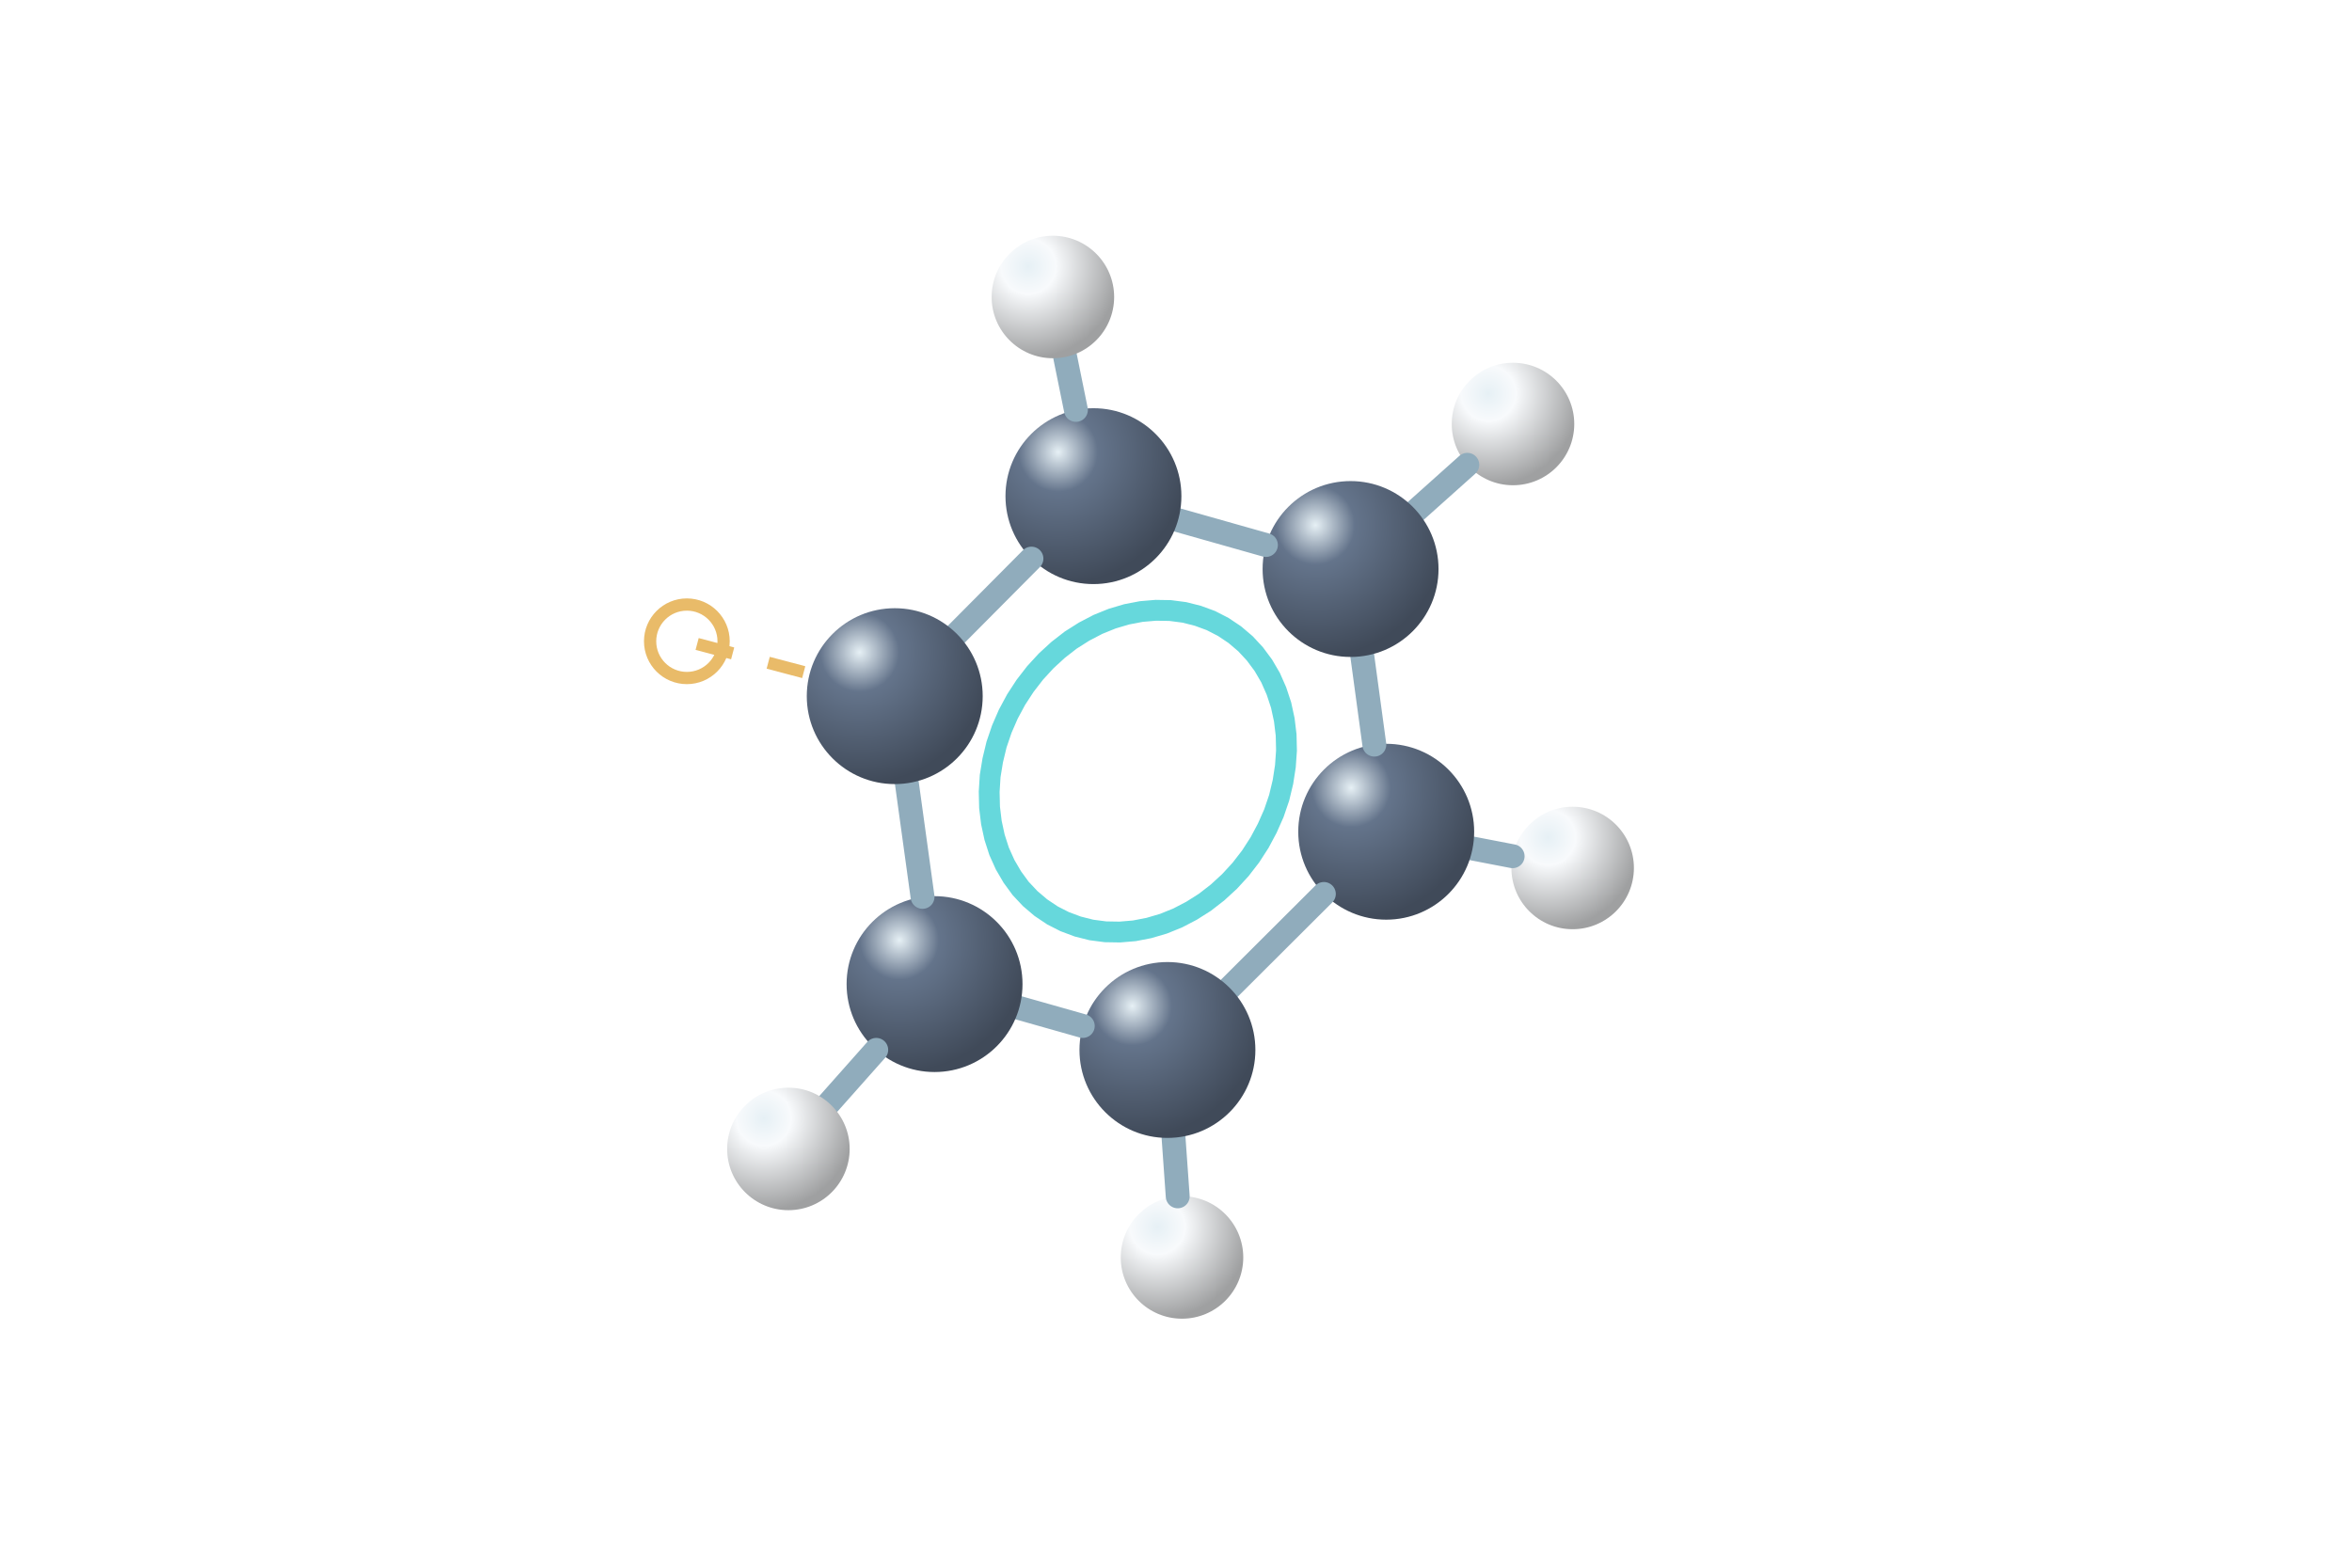
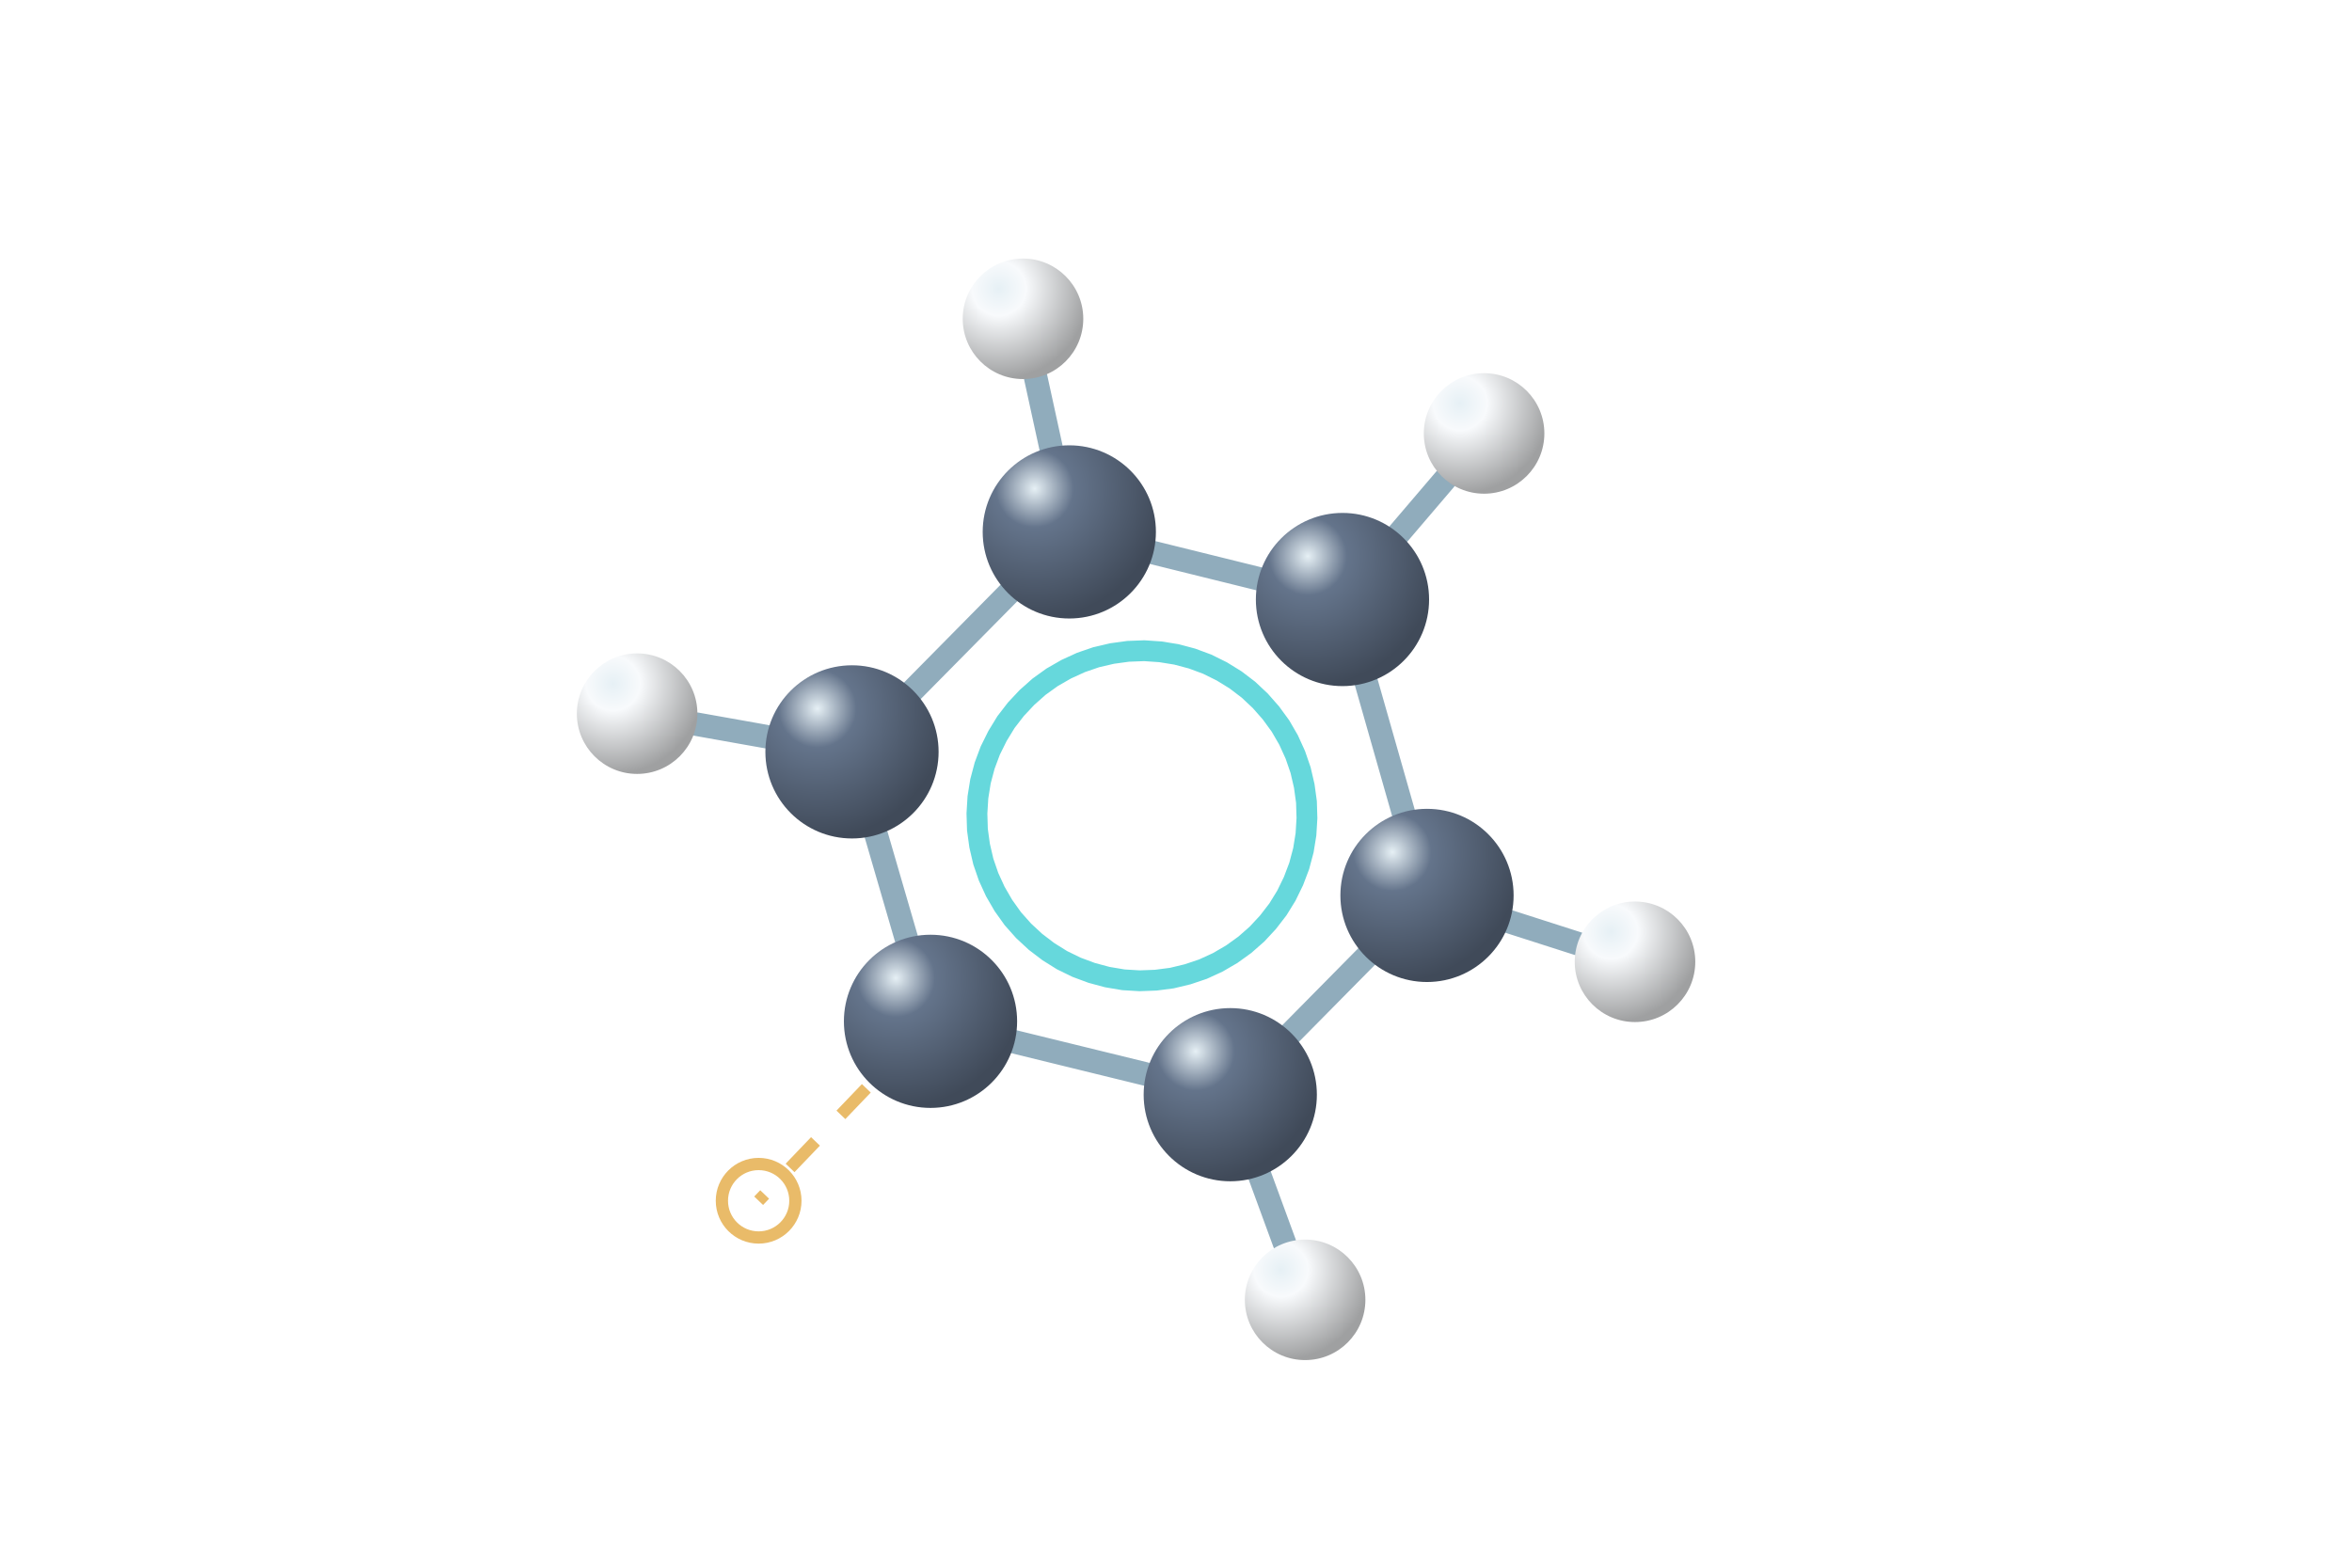
- <svg xmlns="http://www.w3.org/2000/svg" viewBox="0 0 192 128">
+ <svg xmlns="http://www.w3.org/2000/svg" data-canonical-part-view="true" data-part-view-pitch="0.000000" data-part-view-yaw="0.000000" data-part-view-roll="1.047198" viewBox="0 0 192 128">
  <defs>
    <radialGradient id="C" cx="30%" cy="25%" r="75%">
      <stop stop-color="#e6f0f5" />
      <stop offset=".3" stop-color="#64748b" />
      <stop offset="1" stop-color="#404a59" />
    </radialGradient>
    <radialGradient id="H" cx="30%" cy="25%" r="75%">
      <stop stop-color="#e6f0f5" />
      <stop offset=".3" stop-color="#f8fafc" />
      <stop offset="1" stop-color="#9fa0a1" />
    </radialGradient>
  </defs>
-   <circle cx="128.38" cy="70.87" r="5" fill="url(#H)" />
-   <path d="M120.21 69.28L123.48 69.91" stroke="#90acbc" stroke-width="1.95" stroke-linecap="round" />
-   <circle cx="96.49" cy="102.67" r="5" fill="url(#H)" />
-   <circle cx="113.16" cy="67.91" r="7.18" fill="url(#C)" />
-   <path d="M95.8 92.89L96.14 97.68" stroke="#90acbc" stroke-width="1.95" stroke-linecap="round" />
-   <path d="M108.07 72.99L100.39 80.65" stroke="#90acbc" stroke-width="1.95" stroke-linecap="round" />
-   <path d="M111.21 53.58L112.19 60.8" stroke="#90acbc" stroke-width="1.95" stroke-linecap="round" />
-   <circle cx="95.3" cy="85.73" r="7.18" fill="url(#C)" />
-   <circle cx="123.51" cy="34.62" r="5" fill="url(#H)" />
-   <path d="M115.61 41.68L119.78 37.95" stroke="#90acbc" stroke-width="1.95" stroke-linecap="round" />
-   <circle cx="110.25" cy="46.46" r="7.18" fill="url(#C)" />
-   <path d="M88.39 83.77L83.2 82.3" stroke="#90acbc" stroke-width="1.95" stroke-linecap="round" />
-   <path data-aromatic-ring="true" d="M81.78 59.53L81.35 60.79L81.04 62.08L80.83 63.36L80.75 64.65L80.78 65.92L80.93 67.16L81.19 68.36L81.56 69.51L82.05 70.6L82.64 71.61L83.32 72.54L84.1 73.37L84.97 74.11L85.91 74.74L86.91 75.25L87.98 75.65L89.09 75.93L90.24 76.08L91.41 76.1L92.6 76L93.79 75.77L94.98 75.42L96.14 74.95L97.27 74.36L98.36 73.67L99.39 72.87L100.37 71.97L101.27 70.99L102.09 69.93L102.82 68.8L103.45 67.62L103.99 66.4L104.42 65.14L104.73 63.85L104.93 62.56L105.02 61.28L104.99 60.01L104.84 58.77L104.58 57.57L104.2 56.42L103.72 55.33L103.13 54.32L102.44 53.39L101.67 52.56L100.8 51.82L99.86 51.19L98.85 50.67L97.79 50.28L96.68 50L95.53 49.85L94.35 49.83L93.17 49.93L91.97 50.16L90.79 50.51L89.63 50.98L88.5 51.57L87.41 52.26L86.38 53.06L85.4 53.96L84.5 54.94L83.68 56L82.95 57.12L82.31 58.31Z" fill="none" stroke="#66d8dc" stroke-width="1.7" />
-   <path d="M96.17 42.47L103.34 44.5" stroke="#90acbc" stroke-width="1.95" stroke-linecap="round" />
-   <circle cx="76.29" cy="80.35" r="7.18" fill="url(#C)" />
-   <path d="M71.53 85.72L67.67 90.07" stroke="#90acbc" stroke-width="1.95" stroke-linecap="round" />
-   <circle cx="64.36" cy="93.81" r="5" fill="url(#H)" />
-   <path d="M75.31 73.23L74.03 63.95" stroke="#90acbc" stroke-width="1.95" stroke-linecap="round" />
-   <circle cx="89.26" cy="40.51" r="7.18" fill="url(#C)" />
-   <path d="M78.11 51.74L84.2 45.61" stroke="#90acbc" stroke-width="1.95" stroke-linecap="round" />
-   <path d="M87.83 33.47L86.95 29.14" stroke="#90acbc" stroke-width="1.95" stroke-linecap="round" />
-   <circle cx="73.04" cy="56.84" r="7.18" fill="url(#C)" />
-   <circle cx="85.95" cy="24.25" r="5" fill="url(#H)" />
-   <path d="M65.61 54.88L56.07 52.36" stroke="#e9bb69" stroke-dasharray="3 3" />
-   <circle cx="56.07" cy="52.36" r="3" fill="none" stroke="#e9bb69" />
+   <path d="M73.98 76.6L71.53 68.18" stroke="#90acbc" stroke-width="1.92" stroke-linecap="round" />
+   <path d="M74.52 56.36L82.32 48.46" stroke="#90acbc" stroke-width="1.92" stroke-linecap="round" />
+   <path d="M94.16 45.13L102.73 47.25" stroke="#90acbc" stroke-width="1.92" stroke-linecap="round" />
+   <path d="M111.54 55.75L114.55 66.31" stroke="#90acbc" stroke-width="1.92" stroke-linecap="round" />
+   <path d="M111.52 78.14L105.4 84.34" stroke="#90acbc" stroke-width="1.92" stroke-linecap="round" />
+   <path d="M93.56 87.7L82.83 85.07" stroke="#90acbc" stroke-width="1.92" stroke-linecap="round" />
+   <path d="M62.59 60.15L56.86 59.13" stroke="#90acbc" stroke-width="1.92" stroke-linecap="round" />
+   <path d="M85.79 36.52L84.55 30.84" stroke="#90acbc" stroke-width="1.92" stroke-linecap="round" />
+   <path d="M114.18 43.57L117.96 39.14" stroke="#90acbc" stroke-width="1.92" stroke-linecap="round" />
+   <path d="M123.23 75.26L128.78 77.04" stroke="#90acbc" stroke-width="1.92" stroke-linecap="round" />
+   <path d="M102.85 96.02L104.86 101.5" stroke="#90acbc" stroke-width="1.92" stroke-linecap="round" />
+   <path data-aromatic-ring="true" d="M83.56 76L84.53 76.9L85.58 77.7L86.7 78.4L87.89 78.98L89.13 79.44L90.4 79.78L91.71 80L93.03 80.08L94.35 80.03L95.66 79.86L96.95 79.55L98.2 79.13L99.4 78.58L100.55 77.91L101.62 77.14L102.61 76.27L103.51 75.3L104.32 74.25L105.01 73.13L105.59 71.94L106.06 70.7L106.4 69.42L106.61 68.12L106.69 66.8L106.65 65.48L106.47 64.17L106.17 62.88L105.74 61.63L105.19 60.42L104.53 59.28L103.75 58.21L102.88 57.22L101.91 56.31L100.86 55.51L99.74 54.82L98.55 54.23L97.31 53.77L96.03 53.43L94.73 53.22L93.41 53.13L92.09 53.18L90.78 53.36L89.49 53.66L88.24 54.09L87.04 54.64L85.89 55.3L84.82 56.07L83.83 56.95L82.93 57.91L82.12 58.96L81.43 60.09L80.84 61.28L80.38 62.51L80.04 63.79L79.83 65.1L79.75 66.42L79.79 67.74L79.97 69.05L80.27 70.34L80.7 71.59L81.25 72.79L81.91 73.93L82.68 75.01Z" fill="none" stroke="#66d8dc" stroke-width="1.7" />
+   <circle data-atom-index="0" cx="75.96" cy="83.39" r="7.07" fill="url(#C)" />
+   <circle data-atom-index="1" cx="69.55" cy="61.39" r="7.07" fill="url(#C)" />
+   <circle data-atom-index="2" cx="87.29" cy="43.43" r="7.07" fill="url(#C)" />
+   <circle data-atom-index="3" cx="109.59" cy="48.95" r="7.07" fill="url(#C)" />
+   <circle data-atom-index="4" cx="116.49" cy="73.11" r="7.07" fill="url(#C)" />
+   <circle data-atom-index="5" cx="100.43" cy="89.38" r="7.07" fill="url(#C)" />
+   <circle data-atom-index="6" cx="52.01" cy="58.27" r="4.92" fill="url(#H)" />
+   <circle data-atom-index="7" cx="83.51" cy="26.03" r="4.92" fill="url(#H)" />
+   <circle data-atom-index="8" cx="121.15" cy="35.39" r="4.92" fill="url(#H)" />
+   <circle data-atom-index="9" cx="133.47" cy="78.53" r="4.92" fill="url(#H)" />
+   <circle data-atom-index="10" cx="106.54" cy="106.13" r="4.92" fill="url(#H)" />
+   <path data-attachment-ray="true" data-port-index="0" d="M70.72 88.86L61.93 98.04" stroke="#e9bb69" stroke-dasharray="3 3" />
+   <circle data-attachment-marker="true" data-port-index="0" cx="61.93" cy="98.04" r="3" fill="none" stroke="#e9bb69" />
</svg>
